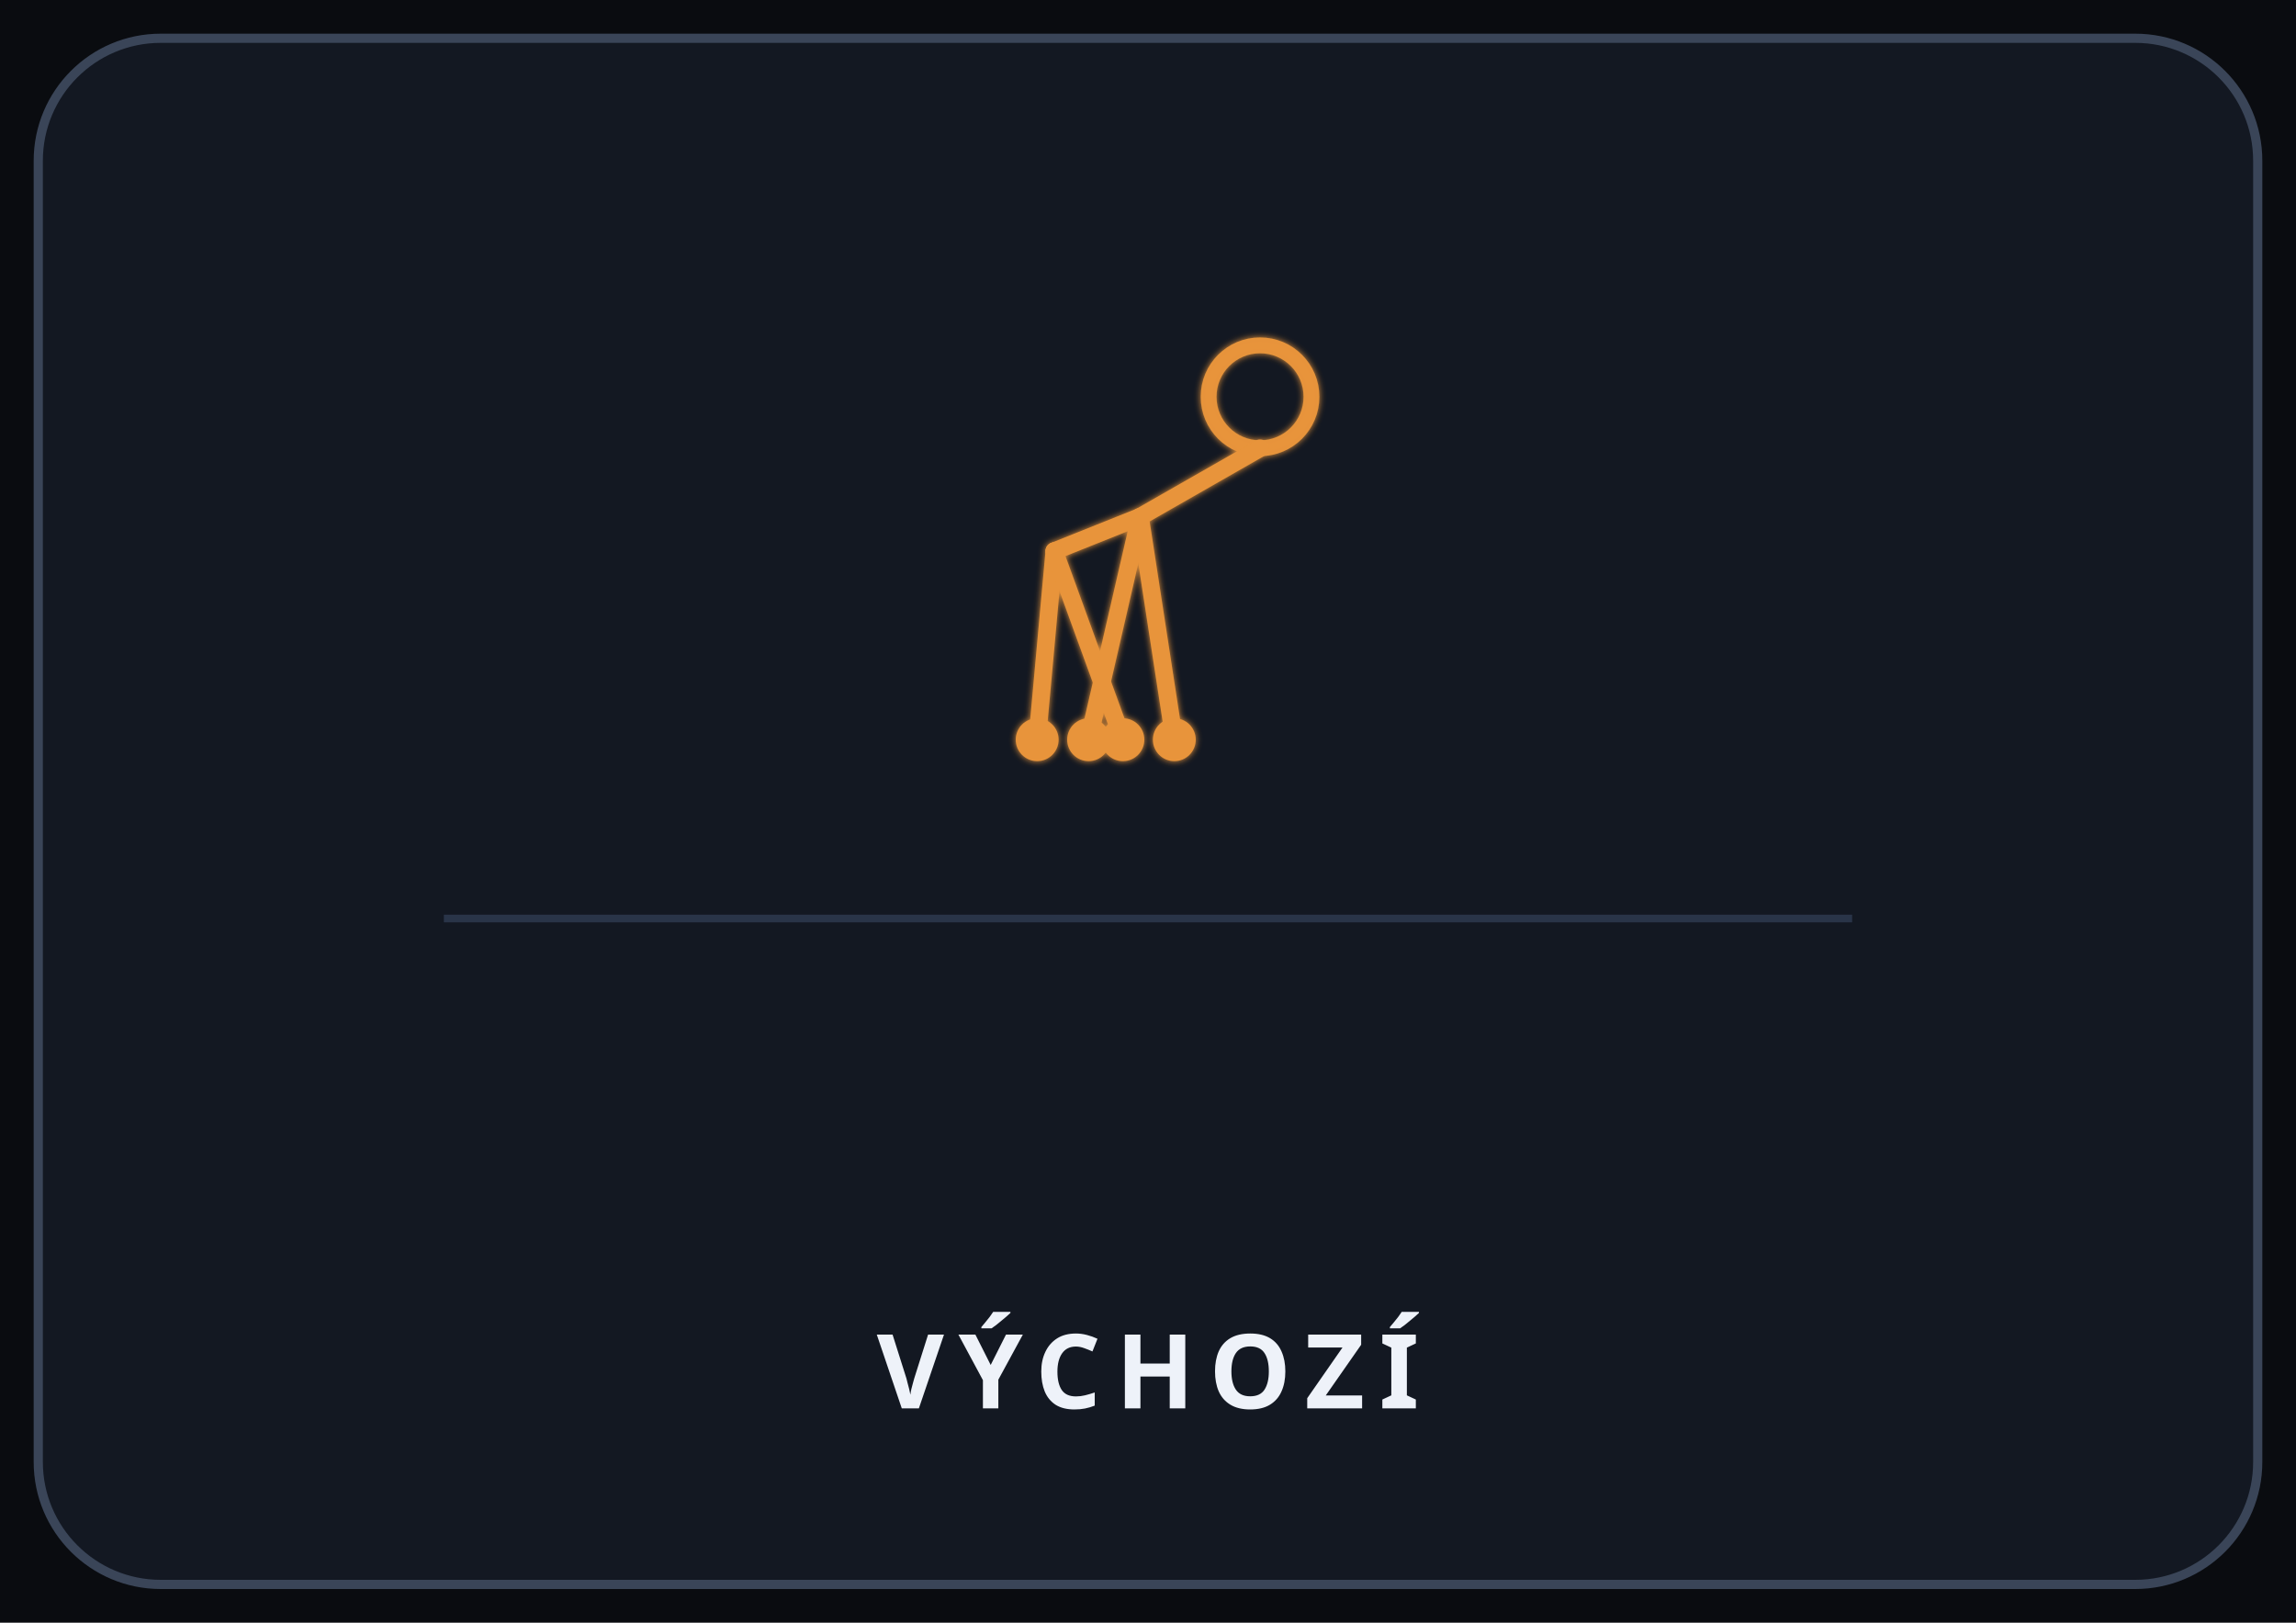
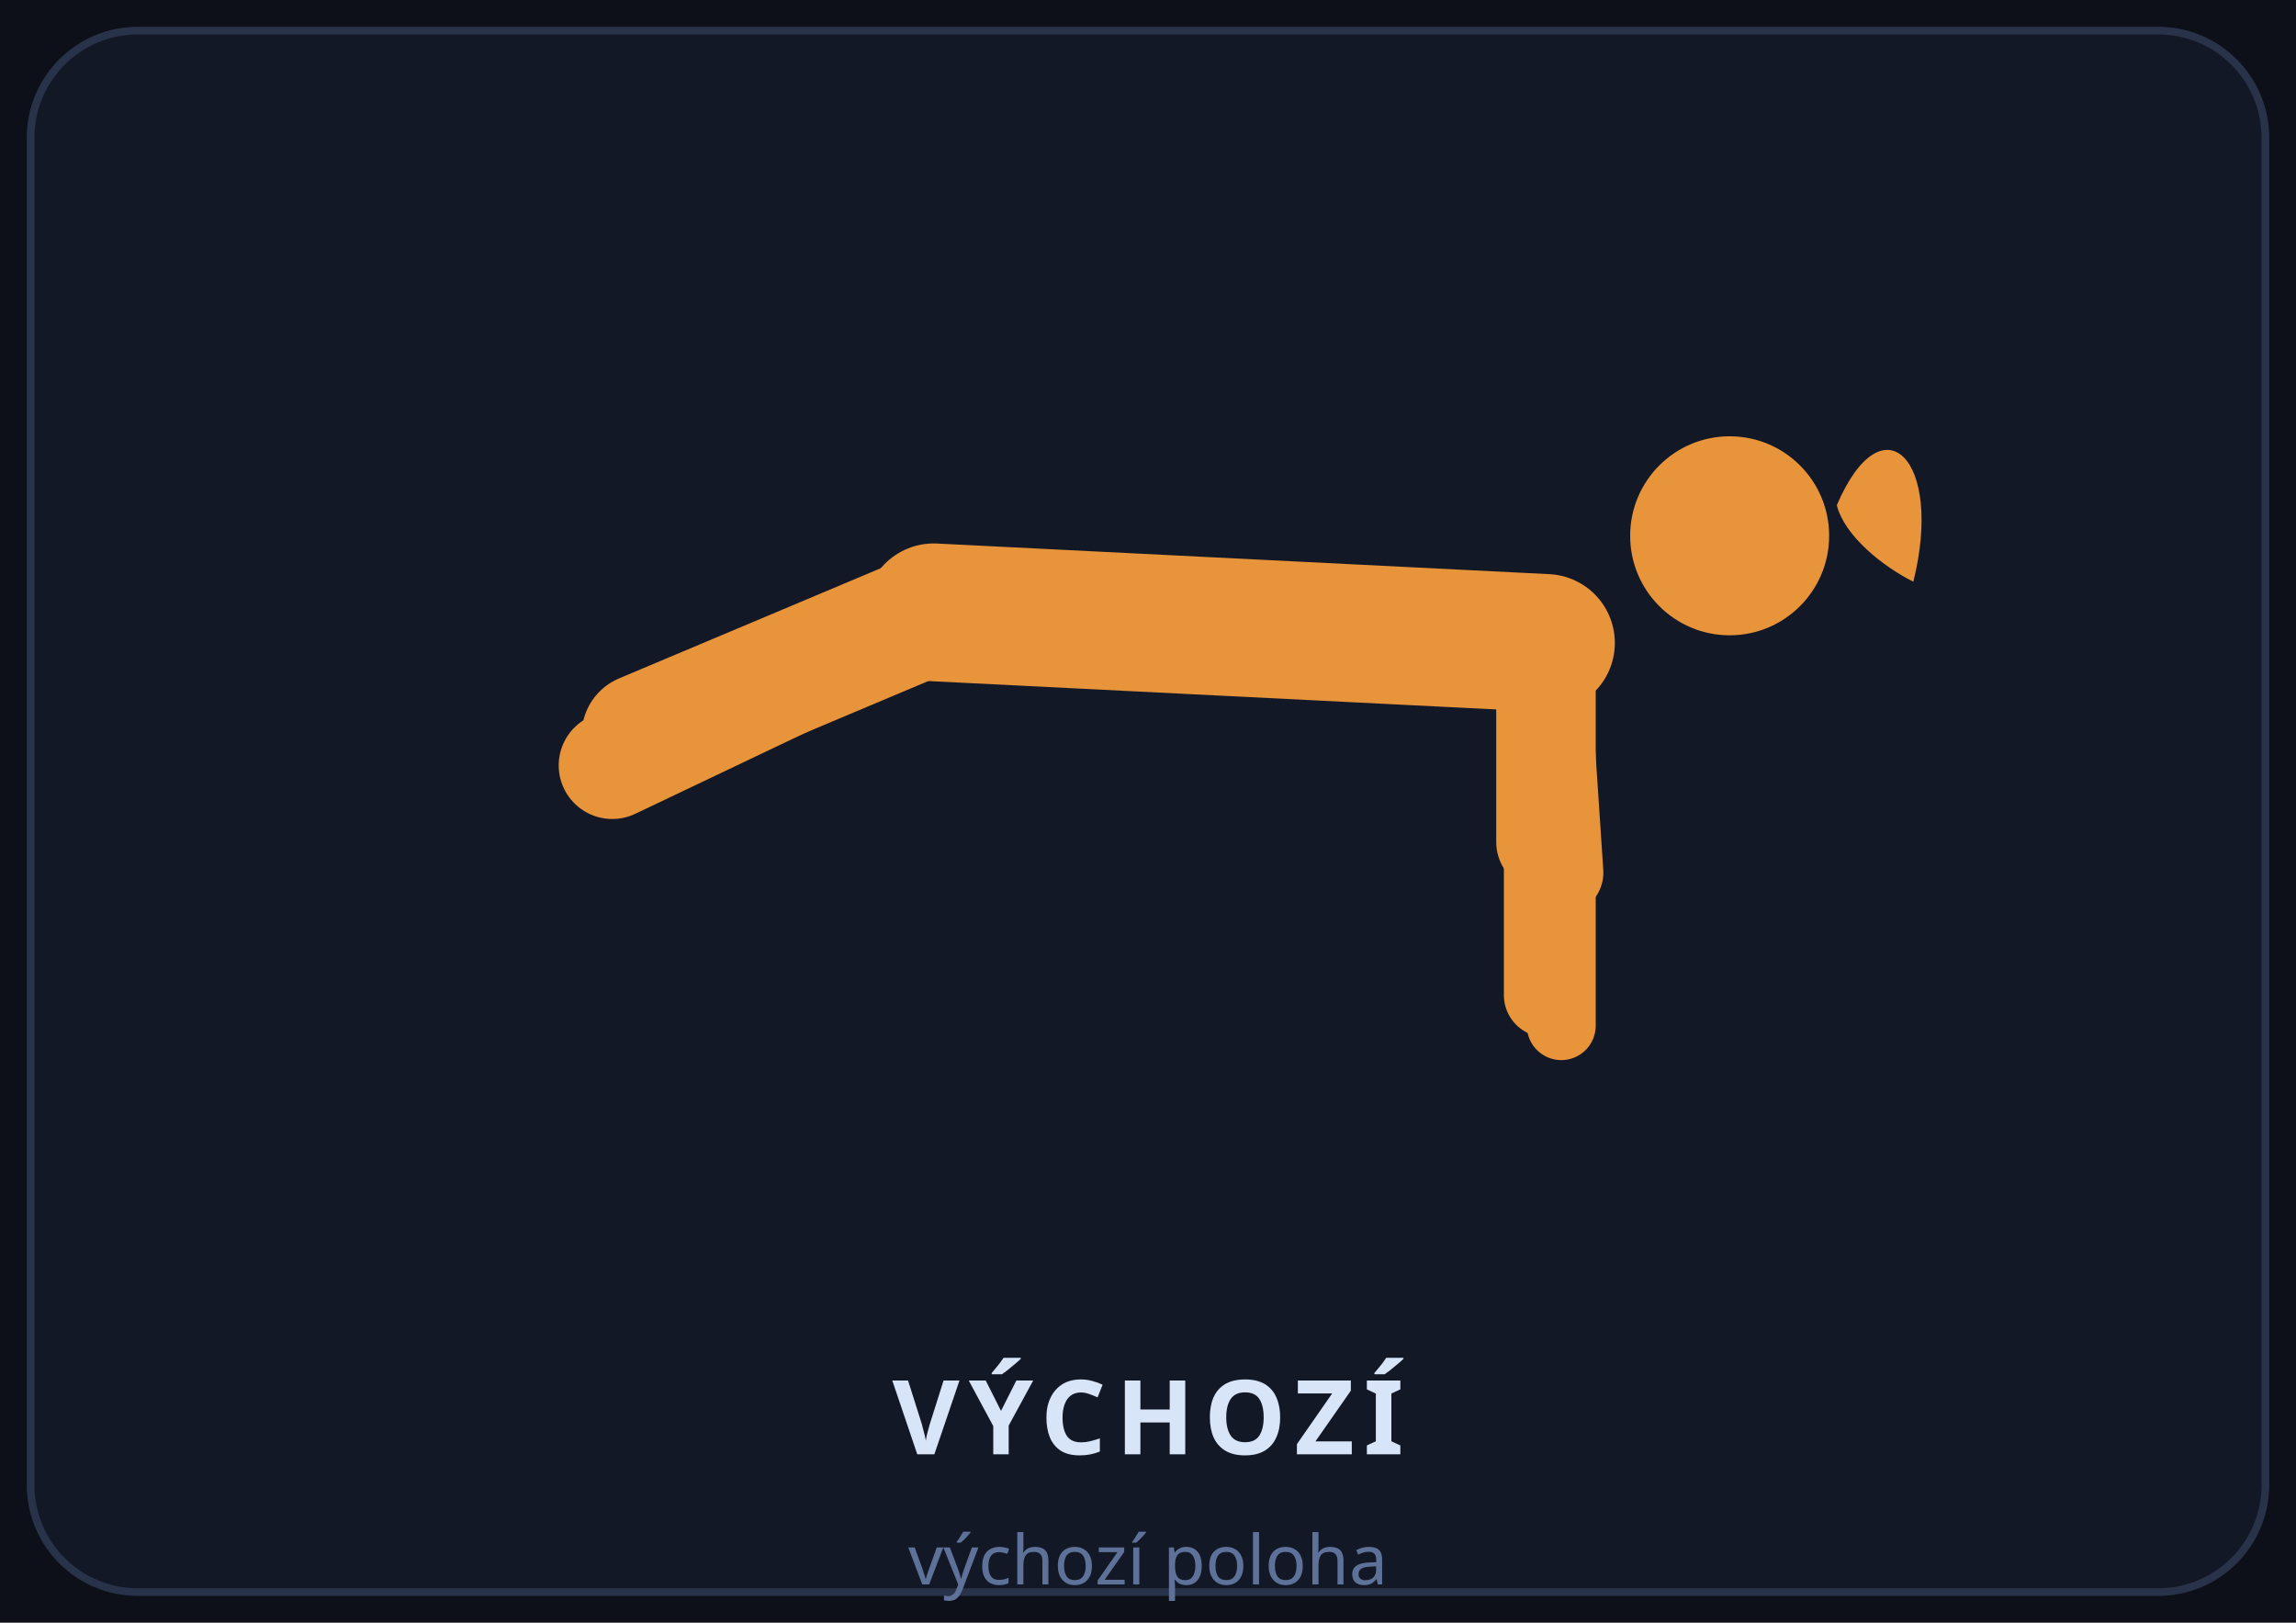
<svg xmlns="http://www.w3.org/2000/svg" viewBox="0 0 300 212" fill="none" aria-hidden="true">
-   <defs>
-     <filter id="sfGlow" x="-40%" y="-40%" width="180%" height="180%">
-       <feGaussianBlur stdDeviation="0.45" result="b" />
-       <feMerge>
-         <feMergeNode in="b" />
-         <feMergeNode in="SourceGraphic" />
-       </feMerge>
-     </filter>
-   </defs>
-   <rect width="300" height="212" fill="#0a0c10" />
-   <rect x="5" y="5" width="290" height="202" rx="16" ry="16" fill="#131822" stroke="#3a4558" stroke-width="1.2" />
-   <g transform="translate(50,12)">
-     <line x1="8" y1="108" x2="192" y2="108" stroke="#4a5f82" stroke-width="1" opacity="0.4" />
-     <g filter="url(#sfGlow)">
-       <g transform="translate(34,4) scale(1.12)">
-         <circle cx="72" cy="32" r="6" stroke="#e8943a" stroke-width="1.85" fill="none" opacity="0.98" />
-         <path d="M72 38 L58 46 L48 50" stroke="#e8943a" stroke-width="2.05" stroke-linecap="round" stroke-linejoin="round" />
-         <path d="M48 50 L46 72" stroke="#e8943a" stroke-width="2.05" stroke-linecap="round" stroke-linejoin="round" />
-         <path d="M48 50 L56 72" stroke="#e8943a" stroke-width="2.05" stroke-linecap="round" stroke-linejoin="round" />
-         <path d="M58 46 L52 72" stroke="#e8943a" stroke-width="2.05" stroke-linecap="round" stroke-linejoin="round" />
-         <path d="M58 46 L62 72" stroke="#e8943a" stroke-width="2.05" stroke-linecap="round" stroke-linejoin="round" />
-         <circle cx="46" cy="72" r="2.5" fill="#e8943a" />
-         <circle cx="56" cy="72" r="2.5" fill="#e8943a" />
-         <circle cx="52" cy="72" r="2.5" fill="#e8943a" />
-         <circle cx="62" cy="72" r="2.5" fill="#e8943a" />
-       </g>
-     </g>
-   </g>
-   <text x="150" y="184" text-anchor="middle" fill="#eef2f9" font-family="Segoe UI,system-ui,sans-serif" font-size="13.5" font-weight="700" letter-spacing="0.14em">VÝCHOZÍ</text>
+   <rect width="300" height="212" fill="#0d1019" />
+   <rect x="4" y="4" width="292" height="204" rx="14" fill="#131826" stroke="#283249" stroke-width="1" />
+   <line x1="202" y1="84" x2="204" y2="114" stroke="#e8943a" stroke-width="11" stroke-linecap="round" stroke-linejoin="round" />
+   <line x1="204" y1="114" x2="204" y2="134" stroke="#e8943a" stroke-width="9" stroke-linecap="round" stroke-linejoin="round" />
+   <line x1="122" y1="80" x2="80" y2="100" stroke="#e8943a" stroke-width="14" stroke-linecap="round" stroke-linejoin="round" />
+   <line x1="202" y1="84" x2="122" y2="80" stroke="#e8943a" stroke-width="18" stroke-linecap="round" stroke-linejoin="round" />
+   <line x1="122" y1="80" x2="84" y2="96" stroke="#e8943a" stroke-width="16" stroke-linecap="round" stroke-linejoin="round" />
+   <line x1="202" y1="84" x2="202" y2="110" stroke="#e8943a" stroke-width="13" stroke-linecap="round" stroke-linejoin="round" />
+   <line x1="202" y1="110" x2="202" y2="130" stroke="#e8943a" stroke-width="11" stroke-linecap="round" stroke-linejoin="round" />
+   <path d="M240 66 C246 52 254 60 250 76 C246 74 241 70 240 66Z" fill="#e8943a" />
+   <circle cx="226" cy="70" r="13" fill="#e8943a" />
+   <text x="150" y="190" text-anchor="middle" fill="#d8e4f8" font-family="'Segoe UI',system-ui,sans-serif" font-size="13.5" font-weight="700" letter-spacing="0.09em">VÝCHOZÍ</text>
+   <text x="150" y="207" text-anchor="middle" fill="#5e7299" font-family="'Segoe UI',system-ui,sans-serif" font-size="9" font-weight="400">výchozí poloha</text>
</svg>
